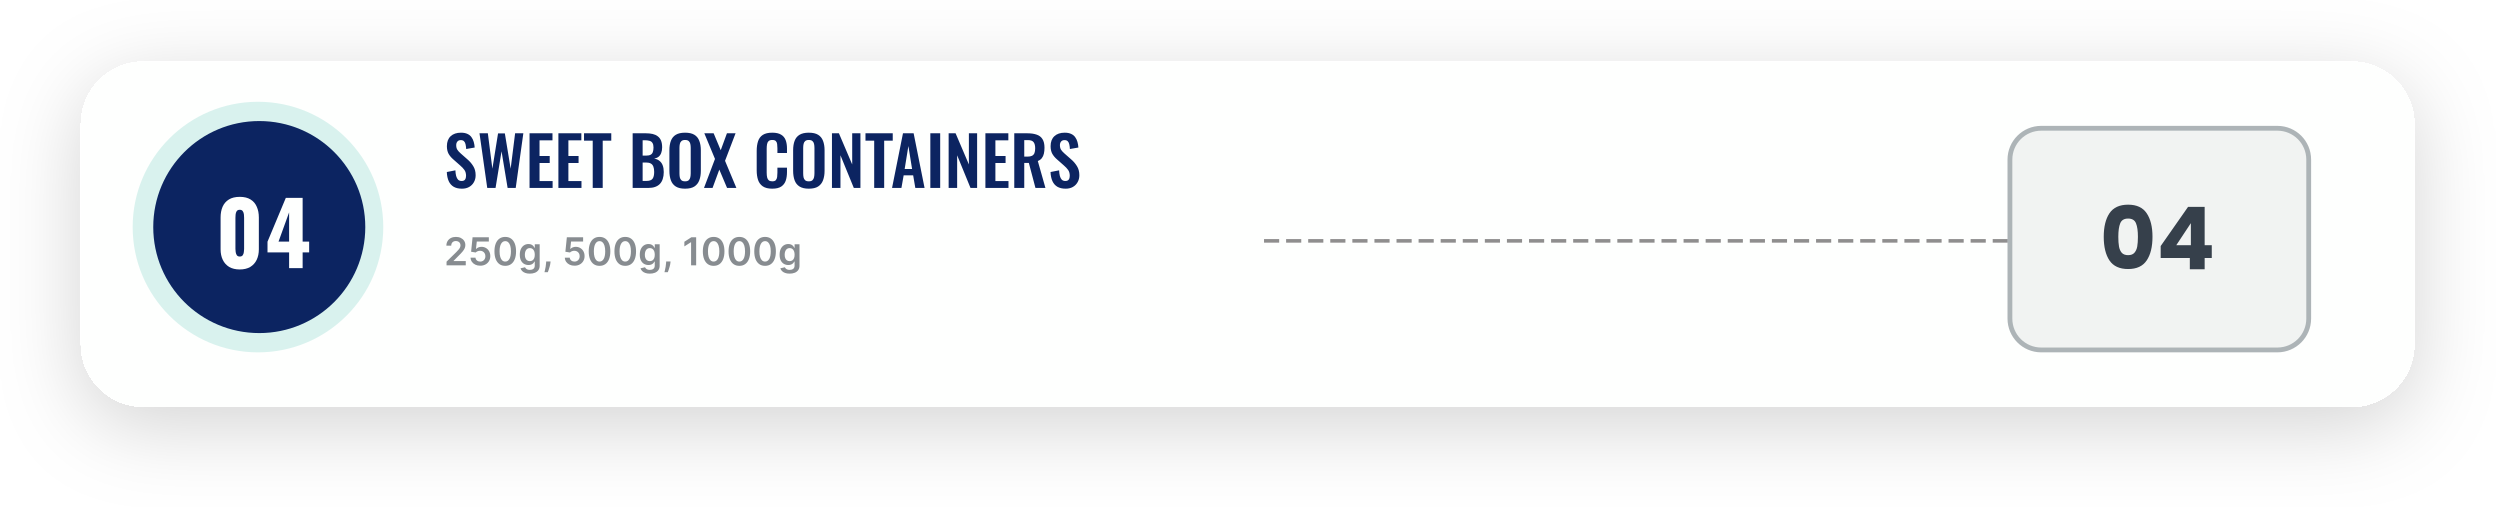
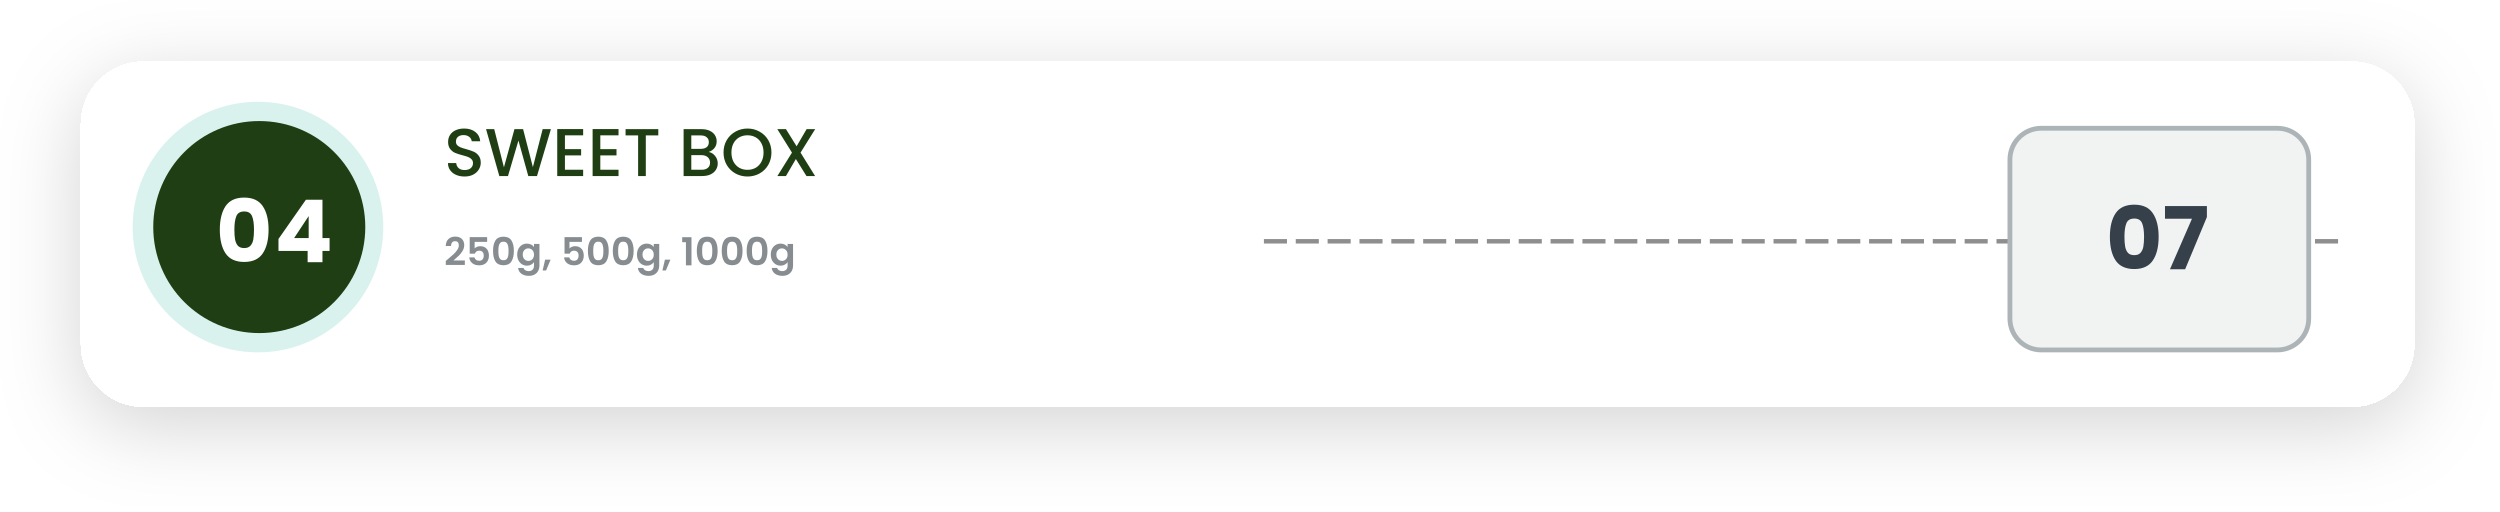
<svg xmlns="http://www.w3.org/2000/svg" width="420" height="86" viewBox="0 0 420 86" fill="none">
-   <g filter="url(#filter0_d_1104_102)">
-     <rect x="13.602" y="10.363" width="392" height="57.972" rx="10.525" fill="#FEFFFE" />
+   <g filter="url(#filter0_d_1947_410)">
+     <rect x="13.602" y="10.363" width="392" height="57.97" rx="10.525" fill="#FEFFFE" />
  </g>
-   <circle cx="43.339" cy="38.147" r="21.05" fill="#D9F2EE" />
-   <circle cx="43.557" cy="38.147" r="17.811" fill="#0C2461" />
-   <path d="M40.281 45.269C39.572 45.269 38.979 45.128 38.503 44.846C38.027 44.555 37.668 44.157 37.425 43.651C37.182 43.146 37.06 42.558 37.06 41.888V36.54C37.06 35.85 37.172 35.248 37.396 34.733C37.629 34.208 37.983 33.8 38.459 33.508C38.935 33.217 39.543 33.071 40.281 33.071C41.019 33.071 41.622 33.217 42.088 33.508C42.564 33.8 42.914 34.208 43.137 34.733C43.37 35.248 43.487 35.85 43.487 36.54V41.888C43.487 42.549 43.366 43.136 43.123 43.651C42.88 44.157 42.52 44.555 42.044 44.846C41.568 45.128 40.98 45.269 40.281 45.269ZM40.281 43.097C40.514 43.097 40.679 43.025 40.776 42.879C40.883 42.724 40.947 42.549 40.966 42.354C40.995 42.15 41.01 41.975 41.01 41.83V36.598C41.01 36.433 41 36.248 40.98 36.044C40.961 35.831 40.898 35.646 40.791 35.49C40.694 35.325 40.524 35.243 40.281 35.243C40.038 35.243 39.863 35.325 39.756 35.49C39.659 35.646 39.601 35.831 39.581 36.044C39.562 36.248 39.552 36.433 39.552 36.598V41.83C39.552 41.975 39.567 42.15 39.596 42.354C39.625 42.549 39.688 42.724 39.785 42.879C39.892 43.025 40.057 43.097 40.281 43.097ZM48.57 45.05V42.398H44.941V40.605L48.016 33.246H50.843V40.591H51.937V42.398H50.843V45.05H48.57ZM46.792 40.591H48.57V35.68L46.792 40.591Z" fill="#FEFFFE" />
-   <path d="M77.605 31.698C77.054 31.698 76.593 31.593 76.222 31.381C75.852 31.162 75.573 30.845 75.384 30.429C75.195 30.013 75.089 29.503 75.066 28.899L76.506 28.615C76.521 28.971 76.562 29.284 76.63 29.556C76.706 29.828 76.816 30.04 76.959 30.191C77.11 30.334 77.307 30.406 77.549 30.406C77.821 30.406 78.013 30.327 78.127 30.168C78.24 30.002 78.297 29.794 78.297 29.545C78.297 29.144 78.206 28.816 78.025 28.559C77.843 28.302 77.601 28.045 77.299 27.788L76.143 26.768C75.818 26.488 75.557 26.178 75.361 25.838C75.172 25.491 75.078 25.064 75.078 24.558C75.078 23.832 75.289 23.273 75.712 22.88C76.135 22.487 76.714 22.291 77.447 22.291C77.877 22.291 78.236 22.359 78.523 22.495C78.81 22.623 79.037 22.805 79.203 23.039C79.377 23.273 79.506 23.541 79.589 23.844C79.672 24.138 79.725 24.452 79.747 24.784L78.319 25.034C78.304 24.747 78.27 24.49 78.217 24.263C78.172 24.036 78.085 23.859 77.957 23.73C77.836 23.602 77.654 23.538 77.412 23.538C77.163 23.538 76.971 23.621 76.835 23.787C76.706 23.946 76.642 24.146 76.642 24.388C76.642 24.698 76.706 24.954 76.835 25.158C76.963 25.355 77.148 25.559 77.39 25.77L78.535 26.779C78.912 27.097 79.234 27.471 79.498 27.901C79.77 28.325 79.906 28.838 79.906 29.443C79.906 29.881 79.808 30.27 79.611 30.61C79.422 30.95 79.154 31.219 78.807 31.415C78.467 31.604 78.066 31.698 77.605 31.698ZM81.857 31.574L80.554 22.393H81.959L82.719 28.343L83.671 22.416H84.816L85.79 28.343L86.538 22.393H87.921L86.64 31.574H85.28L84.26 25.419L83.251 31.574H81.857ZM88.963 31.574V22.393H92.817V23.572H90.641V26.212H92.352V27.38H90.641V30.418H92.839V31.574H88.963ZM93.811 31.574V22.393H97.665V23.572H95.489V26.212H97.2V27.38H95.489V30.418H97.688V31.574H93.811ZM99.577 31.574V23.628H98.115V22.393H102.694V23.628H101.255V31.574H99.577ZM106.286 31.574V22.393H108.541C108.949 22.393 109.316 22.431 109.641 22.506C109.973 22.582 110.257 22.71 110.491 22.892C110.733 23.065 110.918 23.303 111.046 23.606C111.175 23.908 111.239 24.289 111.239 24.75C111.239 25.121 111.186 25.438 111.08 25.703C110.982 25.967 110.835 26.178 110.638 26.337C110.442 26.488 110.196 26.59 109.901 26.643C110.264 26.704 110.563 26.832 110.797 27.029C111.039 27.218 111.216 27.467 111.33 27.777C111.45 28.087 111.511 28.46 111.511 28.899C111.511 29.337 111.454 29.726 111.341 30.066C111.235 30.399 111.073 30.678 110.854 30.905C110.642 31.124 110.374 31.29 110.049 31.404C109.731 31.517 109.357 31.574 108.927 31.574H106.286ZM107.963 30.395H108.598C109.104 30.395 109.448 30.274 109.629 30.032C109.811 29.783 109.901 29.401 109.901 28.887C109.901 28.517 109.856 28.219 109.765 27.992C109.682 27.758 109.539 27.584 109.335 27.471C109.138 27.357 108.874 27.301 108.541 27.301H107.963V30.395ZM107.963 26.145H108.53C108.862 26.145 109.119 26.095 109.301 25.997C109.482 25.899 109.607 25.748 109.675 25.544C109.75 25.34 109.788 25.083 109.788 24.773C109.788 24.448 109.731 24.199 109.618 24.025C109.512 23.844 109.35 23.723 109.131 23.662C108.912 23.594 108.632 23.56 108.292 23.56H107.963V26.145ZM115.089 31.698C114.439 31.698 113.921 31.578 113.536 31.336C113.15 31.094 112.875 30.746 112.708 30.293C112.542 29.84 112.459 29.303 112.459 28.683V25.249C112.459 24.63 112.542 24.101 112.708 23.662C112.875 23.216 113.15 22.876 113.536 22.642C113.921 22.408 114.439 22.291 115.089 22.291C115.754 22.291 116.275 22.408 116.653 22.642C117.038 22.876 117.314 23.216 117.48 23.662C117.654 24.101 117.741 24.63 117.741 25.249V28.695C117.741 29.307 117.654 29.84 117.48 30.293C117.314 30.739 117.038 31.086 116.653 31.336C116.275 31.578 115.754 31.698 115.089 31.698ZM115.089 30.463C115.368 30.463 115.572 30.402 115.701 30.282C115.837 30.161 115.927 29.994 115.973 29.783C116.018 29.571 116.041 29.341 116.041 29.091V24.864C116.041 24.607 116.018 24.376 115.973 24.172C115.927 23.968 115.837 23.81 115.701 23.696C115.572 23.575 115.368 23.515 115.089 23.515C114.824 23.515 114.624 23.575 114.488 23.696C114.352 23.81 114.261 23.968 114.216 24.172C114.17 24.376 114.148 24.607 114.148 24.864V29.091C114.148 29.341 114.167 29.571 114.204 29.783C114.25 29.994 114.341 30.161 114.477 30.282C114.613 30.402 114.817 30.463 115.089 30.463ZM118.271 31.574L120.118 26.7L118.327 22.393H119.892L121.082 25.238L122.125 22.393H123.575L121.807 27.017L123.711 31.574H122.147L120.844 28.491L119.71 31.574H118.271ZM129.732 31.698C129.06 31.698 128.531 31.566 128.145 31.302C127.767 31.037 127.503 30.678 127.352 30.225C127.201 29.764 127.125 29.235 127.125 28.638V25.362C127.125 24.735 127.201 24.191 127.352 23.73C127.503 23.269 127.767 22.914 128.145 22.665C128.531 22.416 129.06 22.291 129.732 22.291C130.367 22.291 130.862 22.4 131.217 22.619C131.58 22.831 131.837 23.137 131.988 23.538C132.139 23.938 132.214 24.403 132.214 24.932V25.703H130.605V24.909C130.605 24.652 130.59 24.418 130.56 24.206C130.537 23.995 130.465 23.828 130.344 23.708C130.231 23.579 130.031 23.515 129.743 23.515C129.456 23.515 129.245 23.583 129.109 23.719C128.98 23.847 128.897 24.025 128.859 24.252C128.822 24.471 128.803 24.72 128.803 25V28.989C128.803 29.322 128.829 29.598 128.882 29.817C128.935 30.029 129.029 30.191 129.165 30.304C129.309 30.41 129.502 30.463 129.743 30.463C130.023 30.463 130.22 30.399 130.333 30.27C130.454 30.134 130.529 29.957 130.56 29.738C130.59 29.518 130.605 29.273 130.605 29.001V28.173H132.214V28.91C132.214 29.454 132.143 29.938 131.999 30.361C131.855 30.776 131.602 31.105 131.24 31.347C130.884 31.581 130.382 31.698 129.732 31.698ZM135.876 31.698C135.226 31.698 134.708 31.578 134.323 31.336C133.938 31.094 133.662 30.746 133.496 30.293C133.329 29.84 133.246 29.303 133.246 28.683V25.249C133.246 24.63 133.329 24.101 133.496 23.662C133.662 23.216 133.938 22.876 134.323 22.642C134.708 22.408 135.226 22.291 135.876 22.291C136.541 22.291 137.062 22.408 137.44 22.642C137.825 22.876 138.101 23.216 138.267 23.662C138.441 24.101 138.528 24.63 138.528 25.249V28.695C138.528 29.307 138.441 29.84 138.267 30.293C138.101 30.739 137.825 31.086 137.44 31.336C137.062 31.578 136.541 31.698 135.876 31.698ZM135.876 30.463C136.155 30.463 136.359 30.402 136.488 30.282C136.624 30.161 136.715 29.994 136.76 29.783C136.805 29.571 136.828 29.341 136.828 29.091V24.864C136.828 24.607 136.805 24.376 136.76 24.172C136.715 23.968 136.624 23.81 136.488 23.696C136.359 23.575 136.155 23.515 135.876 23.515C135.611 23.515 135.411 23.575 135.275 23.696C135.139 23.81 135.048 23.968 135.003 24.172C134.958 24.376 134.935 24.607 134.935 24.864V29.091C134.935 29.341 134.954 29.571 134.992 29.783C135.037 29.994 135.128 30.161 135.264 30.282C135.4 30.402 135.604 30.463 135.876 30.463ZM139.769 31.574V22.393H140.936L143.169 27.629V22.393H144.552V31.574H143.441L141.197 26.088V31.574H139.769ZM146.864 31.574V23.628H145.401V22.393H149.981V23.628H148.541V31.574H146.864ZM149.864 31.574L151.7 22.393H153.491L155.327 31.574H153.774L153.412 29.454H151.814L151.439 31.574H149.864ZM151.984 28.389H153.23L152.607 24.535L151.984 28.389ZM156.296 31.574V22.393H157.951V31.574H156.296ZM159.372 31.574V22.393H160.539L162.772 27.629V22.393H164.155V31.574H163.044L160.8 26.088V31.574H159.372ZM165.548 31.574V22.393H169.402V23.572H167.226V26.212H168.937V27.38H167.226V30.418H169.425V31.574H165.548ZM170.397 31.574V22.393H172.595C173.215 22.393 173.736 22.468 174.16 22.619C174.59 22.763 174.915 23.012 175.134 23.368C175.361 23.723 175.474 24.206 175.474 24.818C175.474 25.189 175.44 25.521 175.372 25.816C175.304 26.11 175.187 26.364 175.021 26.575C174.862 26.779 174.639 26.938 174.352 27.051L175.633 31.574H173.956L172.845 27.369H172.074V31.574H170.397ZM172.074 26.314H172.595C172.92 26.314 173.177 26.269 173.366 26.178C173.563 26.08 173.702 25.929 173.786 25.725C173.869 25.514 173.91 25.245 173.91 24.92C173.91 24.459 173.823 24.116 173.65 23.889C173.483 23.655 173.162 23.538 172.686 23.538H172.074V26.314ZM179.029 31.698C178.477 31.698 178.017 31.593 177.646 31.381C177.276 31.162 176.996 30.845 176.808 30.429C176.619 30.013 176.513 29.503 176.49 28.899L177.93 28.615C177.945 28.971 177.986 29.284 178.054 29.556C178.13 29.828 178.239 30.04 178.383 30.191C178.534 30.334 178.731 30.406 178.972 30.406C179.244 30.406 179.437 30.327 179.55 30.168C179.664 30.002 179.72 29.794 179.72 29.545C179.72 29.144 179.63 28.816 179.448 28.559C179.267 28.302 179.025 28.045 178.723 27.788L177.567 26.768C177.242 26.488 176.981 26.178 176.785 25.838C176.596 25.491 176.501 25.064 176.501 24.558C176.501 23.832 176.713 23.273 177.136 22.88C177.559 22.487 178.137 22.291 178.87 22.291C179.301 22.291 179.66 22.359 179.947 22.495C180.234 22.623 180.461 22.805 180.627 23.039C180.801 23.273 180.929 23.541 181.013 23.844C181.096 24.138 181.149 24.452 181.171 24.784L179.743 25.034C179.728 24.747 179.694 24.49 179.641 24.263C179.596 24.036 179.509 23.859 179.38 23.73C179.26 23.602 179.078 23.538 178.836 23.538C178.587 23.538 178.394 23.621 178.258 23.787C178.13 23.946 178.066 24.146 178.066 24.388C178.066 24.698 178.13 24.954 178.258 25.158C178.387 25.355 178.572 25.559 178.814 25.77L179.959 26.779C180.336 27.097 180.657 27.471 180.922 27.901C181.194 28.325 181.33 28.838 181.33 29.443C181.33 29.881 181.232 30.27 181.035 30.61C180.846 30.95 180.578 31.219 180.231 31.415C179.89 31.604 179.49 31.698 179.029 31.698Z" fill="#0C2461" />
-   <path d="M75.02 44.574V43.957L76.656 42.354C76.812 42.196 76.942 42.056 77.046 41.933C77.151 41.811 77.229 41.692 77.281 41.577C77.333 41.462 77.359 41.339 77.359 41.209C77.359 41.06 77.326 40.933 77.258 40.827C77.191 40.72 77.098 40.637 76.98 40.579C76.862 40.52 76.728 40.491 76.577 40.491C76.422 40.491 76.287 40.523 76.17 40.588C76.054 40.651 75.963 40.74 75.899 40.857C75.836 40.973 75.805 41.112 75.805 41.273H74.993C74.993 40.974 75.061 40.714 75.197 40.493C75.334 40.273 75.522 40.102 75.761 39.981C76.001 39.859 76.278 39.799 76.589 39.799C76.905 39.799 77.182 39.858 77.421 39.976C77.661 40.094 77.846 40.256 77.978 40.461C78.111 40.667 78.178 40.901 78.178 41.165C78.178 41.341 78.144 41.515 78.077 41.685C78.009 41.855 77.891 42.044 77.72 42.251C77.552 42.458 77.315 42.708 77.01 43.003L76.198 43.828V43.861H78.249V44.574H75.02ZM80.68 44.638C80.374 44.638 80.099 44.581 79.857 44.466C79.615 44.349 79.422 44.19 79.28 43.987C79.139 43.785 79.064 43.553 79.054 43.293H79.882C79.898 43.486 79.981 43.644 80.133 43.766C80.285 43.888 80.467 43.948 80.68 43.948C80.848 43.948 80.996 43.91 81.127 43.833C81.257 43.757 81.36 43.65 81.435 43.513C81.51 43.377 81.547 43.221 81.545 43.047C81.547 42.869 81.509 42.711 81.433 42.573C81.356 42.435 81.251 42.327 81.118 42.248C80.984 42.169 80.831 42.129 80.657 42.129C80.516 42.127 80.378 42.153 80.241 42.207C80.105 42.261 79.997 42.331 79.917 42.419L79.146 42.292L79.392 39.863H82.125V40.576H80.099L79.963 41.825H79.99C80.078 41.722 80.201 41.637 80.361 41.57C80.52 41.501 80.695 41.466 80.885 41.466C81.17 41.466 81.425 41.534 81.649 41.669C81.873 41.802 82.049 41.986 82.178 42.221C82.307 42.455 82.371 42.724 82.371 43.026C82.371 43.337 82.299 43.615 82.155 43.858C82.012 44.101 81.814 44.292 81.559 44.431C81.306 44.569 81.013 44.638 80.68 44.638ZM84.883 44.663C84.504 44.663 84.179 44.568 83.907 44.376C83.638 44.183 83.43 43.904 83.284 43.541C83.14 43.176 83.068 42.737 83.068 42.223C83.07 41.709 83.142 41.272 83.286 40.912C83.432 40.55 83.64 40.274 83.91 40.084C84.181 39.894 84.505 39.799 84.883 39.799C85.26 39.799 85.584 39.894 85.856 40.084C86.127 40.274 86.335 40.55 86.479 40.912C86.624 41.274 86.697 41.711 86.697 42.223C86.697 42.738 86.624 43.178 86.479 43.543C86.335 43.907 86.127 44.184 85.856 44.376C85.586 44.568 85.261 44.663 84.883 44.663ZM84.883 43.944C85.177 43.944 85.409 43.799 85.58 43.509C85.751 43.218 85.837 42.789 85.837 42.223C85.837 41.849 85.798 41.535 85.72 41.28C85.642 41.026 85.531 40.834 85.389 40.705C85.246 40.575 85.077 40.51 84.883 40.51C84.59 40.51 84.358 40.655 84.188 40.947C84.018 41.236 83.932 41.662 83.93 42.223C83.929 42.599 83.966 42.915 84.043 43.171C84.121 43.427 84.232 43.62 84.374 43.75C84.517 43.879 84.686 43.944 84.883 43.944ZM89.007 45.972C88.708 45.972 88.451 45.931 88.237 45.85C88.022 45.77 87.85 45.663 87.719 45.528C87.589 45.393 87.498 45.244 87.448 45.08L88.198 44.898C88.231 44.967 88.28 45.035 88.345 45.103C88.409 45.172 88.496 45.228 88.605 45.273C88.715 45.319 88.854 45.342 89.021 45.342C89.257 45.342 89.453 45.284 89.608 45.169C89.762 45.056 89.84 44.869 89.84 44.608V43.939H89.798C89.755 44.025 89.693 44.113 89.61 44.203C89.528 44.294 89.42 44.37 89.285 44.431C89.152 44.492 88.984 44.523 88.782 44.523C88.51 44.523 88.264 44.459 88.043 44.332C87.824 44.203 87.649 44.012 87.519 43.757C87.39 43.501 87.326 43.181 87.326 42.796C87.326 42.408 87.39 42.081 87.519 41.814C87.649 41.545 87.825 41.342 88.046 41.204C88.267 41.065 88.513 40.995 88.784 40.995C88.991 40.995 89.161 41.03 89.295 41.101C89.43 41.17 89.537 41.253 89.617 41.351C89.696 41.448 89.757 41.539 89.798 41.625H89.844V41.041H90.665V44.631C90.665 44.933 90.593 45.183 90.449 45.381C90.305 45.579 90.108 45.727 89.858 45.825C89.608 45.923 89.325 45.972 89.007 45.972ZM89.014 43.87C89.19 43.87 89.341 43.827 89.465 43.741C89.589 43.655 89.683 43.532 89.748 43.371C89.812 43.21 89.844 43.017 89.844 42.791C89.844 42.569 89.812 42.374 89.748 42.207C89.685 42.04 89.591 41.91 89.467 41.818C89.344 41.725 89.194 41.678 89.014 41.678C88.829 41.678 88.674 41.726 88.549 41.823C88.425 41.919 88.332 42.052 88.269 42.221C88.206 42.388 88.175 42.578 88.175 42.791C88.175 43.007 88.206 43.197 88.269 43.359C88.333 43.52 88.428 43.646 88.552 43.736C88.677 43.825 88.832 43.87 89.014 43.87ZM92.496 43.93L92.466 44.183C92.445 44.376 92.407 44.572 92.351 44.772C92.298 44.972 92.241 45.157 92.181 45.326C92.121 45.495 92.073 45.627 92.036 45.724H91.475C91.497 45.63 91.526 45.503 91.562 45.342C91.601 45.181 91.638 45 91.673 44.799C91.708 44.598 91.732 44.394 91.744 44.187L91.76 43.93H92.496ZM96.519 44.638C96.212 44.638 95.937 44.581 95.695 44.466C95.453 44.349 95.26 44.19 95.118 43.987C94.977 43.785 94.901 43.553 94.892 43.293H95.72C95.736 43.486 95.819 43.644 95.971 43.766C96.123 43.888 96.305 43.948 96.519 43.948C96.686 43.948 96.834 43.91 96.965 43.833C97.095 43.757 97.198 43.65 97.273 43.513C97.348 43.377 97.385 43.221 97.383 43.047C97.385 42.869 97.347 42.711 97.271 42.573C97.194 42.435 97.089 42.327 96.956 42.248C96.822 42.169 96.669 42.129 96.496 42.129C96.354 42.127 96.216 42.153 96.079 42.207C95.943 42.261 95.835 42.331 95.755 42.419L94.984 42.292L95.23 39.863H97.963V40.576H95.937L95.801 41.825H95.829C95.916 41.722 96.039 41.637 96.199 41.57C96.358 41.501 96.533 41.466 96.723 41.466C97.008 41.466 97.263 41.534 97.487 41.669C97.711 41.802 97.887 41.986 98.016 42.221C98.145 42.455 98.209 42.724 98.209 43.026C98.209 43.337 98.137 43.615 97.993 43.858C97.85 44.101 97.652 44.292 97.397 44.431C97.144 44.569 96.851 44.638 96.519 44.638ZM100.721 44.663C100.342 44.663 100.017 44.568 99.745 44.376C99.475 44.183 99.268 43.904 99.122 43.541C98.978 43.176 98.906 42.737 98.906 42.223C98.907 41.709 98.98 41.272 99.124 40.912C99.27 40.55 99.478 40.274 99.748 40.084C100.019 39.894 100.343 39.799 100.721 39.799C101.098 39.799 101.422 39.894 101.694 40.084C101.965 40.274 102.173 40.55 102.317 40.912C102.462 41.274 102.535 41.711 102.535 42.223C102.535 42.738 102.462 43.178 102.317 43.543C102.173 43.907 101.965 44.184 101.694 44.376C101.424 44.568 101.099 44.663 100.721 44.663ZM100.721 43.944C101.015 43.944 101.247 43.799 101.418 43.509C101.589 43.218 101.675 42.789 101.675 42.223C101.675 41.849 101.636 41.535 101.558 41.28C101.48 41.026 101.369 40.834 101.227 40.705C101.084 40.575 100.915 40.51 100.721 40.51C100.428 40.51 100.196 40.655 100.026 40.947C99.856 41.236 99.77 41.662 99.768 42.223C99.767 42.599 99.804 42.915 99.881 43.171C99.959 43.427 100.07 43.62 100.212 43.75C100.355 43.879 100.524 43.944 100.721 43.944ZM105.041 44.663C104.662 44.663 104.337 44.568 104.065 44.376C103.796 44.183 103.588 43.904 103.442 43.541C103.298 43.176 103.226 42.737 103.226 42.223C103.227 41.709 103.3 41.272 103.444 40.912C103.59 40.55 103.798 40.274 104.068 40.084C104.339 39.894 104.663 39.799 105.041 39.799C105.418 39.799 105.742 39.894 106.014 40.084C106.285 40.274 106.493 40.55 106.637 40.912C106.782 41.274 106.855 41.711 106.855 42.223C106.855 42.738 106.782 43.178 106.637 43.543C106.493 43.907 106.285 44.184 106.014 44.376C105.744 44.568 105.419 44.663 105.041 44.663ZM105.041 43.944C105.335 43.944 105.567 43.799 105.738 43.509C105.909 43.218 105.995 42.789 105.995 42.223C105.995 41.849 105.956 41.535 105.878 41.28C105.8 41.026 105.689 40.834 105.547 40.705C105.404 40.575 105.235 40.51 105.041 40.51C104.748 40.51 104.516 40.655 104.346 40.947C104.176 41.236 104.09 41.662 104.088 42.223C104.087 42.599 104.124 42.915 104.201 43.171C104.279 43.427 104.39 43.62 104.532 43.75C104.675 43.879 104.844 43.944 105.041 43.944ZM109.165 45.972C108.866 45.972 108.609 45.931 108.395 45.85C108.18 45.77 108.007 45.663 107.877 45.528C107.747 45.393 107.656 45.244 107.606 45.08L108.356 44.898C108.389 44.967 108.438 45.035 108.503 45.103C108.567 45.172 108.654 45.228 108.763 45.273C108.873 45.319 109.012 45.342 109.179 45.342C109.415 45.342 109.611 45.284 109.765 45.169C109.92 45.056 109.998 44.869 109.998 44.608V43.939H109.956C109.913 44.025 109.851 44.113 109.768 44.203C109.686 44.294 109.578 44.37 109.443 44.431C109.31 44.492 109.142 44.523 108.94 44.523C108.668 44.523 108.422 44.459 108.201 44.332C107.982 44.203 107.807 44.012 107.677 43.757C107.548 43.501 107.484 43.181 107.484 42.796C107.484 42.408 107.548 42.081 107.677 41.814C107.807 41.545 107.983 41.342 108.204 41.204C108.425 41.065 108.671 40.995 108.942 40.995C109.149 40.995 109.319 41.03 109.453 41.101C109.588 41.17 109.695 41.253 109.775 41.351C109.854 41.448 109.915 41.539 109.956 41.625H110.002V41.041H110.823V44.631C110.823 44.933 110.751 45.183 110.607 45.381C110.463 45.579 110.266 45.727 110.016 45.825C109.766 45.923 109.483 45.972 109.165 45.972ZM109.172 43.87C109.348 43.87 109.499 43.827 109.623 43.741C109.747 43.655 109.841 43.532 109.906 43.371C109.97 43.21 110.002 43.017 110.002 42.791C110.002 42.569 109.97 42.374 109.906 42.207C109.843 42.04 109.749 41.91 109.625 41.818C109.502 41.725 109.351 41.678 109.172 41.678C108.986 41.678 108.832 41.726 108.707 41.823C108.583 41.919 108.49 42.052 108.427 42.221C108.364 42.388 108.333 42.578 108.333 42.791C108.333 43.007 108.364 43.197 108.427 43.359C108.491 43.52 108.586 43.646 108.71 43.736C108.835 43.825 108.99 43.87 109.172 43.87ZM112.654 43.93L112.624 44.183C112.603 44.376 112.565 44.572 112.509 44.772C112.456 44.972 112.399 45.157 112.339 45.326C112.279 45.495 112.231 45.627 112.194 45.724H111.633C111.655 45.63 111.684 45.503 111.72 45.342C111.759 45.181 111.796 45 111.831 44.799C111.866 44.598 111.89 44.394 111.902 44.187L111.918 43.93H112.654ZM116.955 39.863V44.574H116.101V40.694H116.074L114.972 41.397V40.615L116.143 39.863H116.955ZM119.892 44.663C119.513 44.663 119.188 44.568 118.917 44.376C118.647 44.183 118.439 43.904 118.293 43.541C118.149 43.176 118.077 42.737 118.077 42.223C118.079 41.709 118.151 41.272 118.296 40.912C118.441 40.55 118.649 40.274 118.919 40.084C119.19 39.894 119.515 39.799 119.892 39.799C120.269 39.799 120.593 39.894 120.865 40.084C121.136 40.274 121.344 40.55 121.488 40.912C121.634 41.274 121.707 41.711 121.707 42.223C121.707 42.738 121.634 43.178 121.488 43.543C121.344 43.907 121.136 44.184 120.865 44.376C120.595 44.568 120.271 44.663 119.892 44.663ZM119.892 43.944C120.186 43.944 120.419 43.799 120.589 43.509C120.76 43.218 120.846 42.789 120.846 42.223C120.846 41.849 120.807 41.535 120.729 41.28C120.651 41.026 120.54 40.834 120.398 40.705C120.255 40.575 120.087 40.51 119.892 40.51C119.599 40.51 119.367 40.655 119.197 40.947C119.027 41.236 118.941 41.662 118.94 42.223C118.938 42.599 118.976 42.915 119.052 43.171C119.131 43.427 119.241 43.62 119.384 43.75C119.526 43.879 119.696 43.944 119.892 43.944ZM124.212 44.663C123.833 44.663 123.508 44.568 123.237 44.376C122.967 44.183 122.759 43.904 122.613 43.541C122.469 43.176 122.397 42.737 122.397 42.223C122.399 41.709 122.472 41.272 122.616 40.912C122.761 40.55 122.969 40.274 123.239 40.084C123.51 39.894 123.835 39.799 124.212 39.799C124.589 39.799 124.913 39.894 125.185 40.084C125.456 40.274 125.664 40.55 125.808 40.912C125.954 41.274 126.027 41.711 126.027 42.223C126.027 42.738 125.954 43.178 125.808 43.543C125.664 43.907 125.456 44.184 125.185 44.376C124.915 44.568 124.591 44.663 124.212 44.663ZM124.212 43.944C124.506 43.944 124.739 43.799 124.909 43.509C125.08 43.218 125.166 42.789 125.166 42.223C125.166 41.849 125.127 41.535 125.049 41.28C124.971 41.026 124.86 40.834 124.718 40.705C124.575 40.575 124.407 40.51 124.212 40.51C123.919 40.51 123.687 40.655 123.517 40.947C123.347 41.236 123.261 41.662 123.26 42.223C123.258 42.599 123.296 42.915 123.372 43.171C123.451 43.427 123.561 43.62 123.704 43.75C123.846 43.879 124.016 43.944 124.212 43.944ZM128.532 44.663C128.153 44.663 127.828 44.568 127.557 44.376C127.287 44.183 127.079 43.904 126.933 43.541C126.789 43.176 126.717 42.737 126.717 42.223C126.719 41.709 126.792 41.272 126.936 40.912C127.081 40.55 127.289 40.274 127.559 40.084C127.83 39.894 128.155 39.799 128.532 39.799C128.909 39.799 129.233 39.894 129.505 40.084C129.776 40.274 129.984 40.55 130.128 40.912C130.274 41.274 130.347 41.711 130.347 42.223C130.347 42.738 130.274 43.178 130.128 43.543C129.984 43.907 129.776 44.184 129.505 44.376C129.235 44.568 128.911 44.663 128.532 44.663ZM128.532 43.944C128.826 43.944 129.059 43.799 129.229 43.509C129.401 43.218 129.486 42.789 129.486 42.223C129.486 41.849 129.447 41.535 129.369 41.28C129.291 41.026 129.18 40.834 129.038 40.705C128.895 40.575 128.727 40.51 128.532 40.51C128.239 40.51 128.007 40.655 127.837 40.947C127.667 41.236 127.581 41.662 127.58 42.223C127.578 42.599 127.616 42.915 127.692 43.171C127.771 43.427 127.881 43.62 128.024 43.75C128.166 43.879 128.336 43.944 128.532 43.944ZM132.656 45.972C132.357 45.972 132.101 45.931 131.886 45.85C131.671 45.77 131.499 45.663 131.368 45.528C131.238 45.393 131.148 45.244 131.097 45.08L131.847 44.898C131.881 44.967 131.93 45.035 131.994 45.103C132.058 45.172 132.145 45.228 132.254 45.273C132.364 45.319 132.503 45.342 132.67 45.342C132.906 45.342 133.102 45.284 133.257 45.169C133.412 45.056 133.489 44.869 133.489 44.608V43.939H133.448C133.405 44.025 133.342 44.113 133.259 44.203C133.178 44.294 133.07 44.37 132.935 44.431C132.801 44.492 132.633 44.523 132.431 44.523C132.16 44.523 131.913 44.459 131.693 44.332C131.473 44.203 131.299 44.012 131.168 43.757C131.039 43.501 130.975 43.181 130.975 42.796C130.975 42.408 131.039 42.081 131.168 41.814C131.299 41.545 131.474 41.342 131.695 41.204C131.916 41.065 132.162 40.995 132.433 40.995C132.64 40.995 132.81 41.03 132.944 41.101C133.079 41.17 133.186 41.253 133.266 41.351C133.346 41.448 133.406 41.539 133.448 41.625H133.494V41.041H134.315V44.631C134.315 44.933 134.243 45.183 134.098 45.381C133.954 45.579 133.757 45.727 133.507 45.825C133.257 45.923 132.974 45.972 132.656 45.972ZM132.663 43.87C132.84 43.87 132.99 43.827 133.114 43.741C133.238 43.655 133.333 43.532 133.397 43.371C133.461 43.21 133.494 43.017 133.494 42.791C133.494 42.569 133.461 42.374 133.397 42.207C133.334 42.04 133.241 41.91 133.116 41.818C132.994 41.725 132.843 41.678 132.663 41.678C132.478 41.678 132.323 41.726 132.199 41.823C132.074 41.919 131.981 42.052 131.918 42.221C131.855 42.388 131.824 42.578 131.824 42.791C131.824 43.007 131.855 43.197 131.918 43.359C131.982 43.52 132.077 43.646 132.201 43.736C132.327 43.825 132.481 43.87 132.663 43.87Z" fill="#878C90" />
-   <path d="M212.356 40.767V40.165H214.902V40.767H212.356ZM216.066 40.767V40.165H218.611V40.767H216.066ZM219.776 40.767V40.165H222.321V40.767H219.776ZM223.485 40.767V40.165H226.031V40.767H223.485ZM227.195 40.767V40.165H229.74V40.767H227.195ZM230.905 40.767V40.165H233.45V40.767H230.905ZM234.614 40.767V40.165H237.16V40.767H234.614ZM238.324 40.767V40.165H240.869V40.767H238.324ZM242.034 40.767V40.165H244.579V40.767H242.034ZM245.743 40.767V40.165H248.289V40.767H245.743ZM249.453 40.767V40.165H251.998V40.767H249.453ZM253.162 40.767V40.165H255.708V40.767H253.162ZM256.872 40.767V40.165H259.418V40.767H256.872ZM260.582 40.767V40.165H263.127V40.767H260.582ZM264.291 40.767V40.165H266.837V40.767H264.291ZM268.001 40.767V40.165H270.546V40.767H268.001ZM271.711 40.767V40.165H274.256V40.767H271.711ZM275.42 40.767V40.165H277.966V40.767H275.42ZM279.13 40.767V40.165H281.675V40.767H279.13ZM282.84 40.767V40.165H285.385V40.767H282.84ZM286.549 40.767V40.165H289.095V40.767H286.549ZM290.259 40.767V40.165H292.804V40.767H290.259ZM293.969 40.767V40.165H296.514V40.767H293.969ZM297.678 40.767V40.165H300.224V40.767H297.678ZM301.388 40.767V40.165H303.933V40.767H301.388ZM305.097 40.767V40.165H307.643V40.767H305.097ZM308.807 40.767V40.165H311.353V40.767H308.807ZM312.517 40.767V40.165H315.062V40.767H312.517ZM316.226 40.767V40.165H318.772V40.767H316.226ZM319.936 40.767V40.165H322.481V40.767H319.936ZM323.646 40.767V40.165H326.191V40.767H323.646ZM327.355 40.767V40.165H329.901V40.767H327.355ZM331.065 40.767V40.165H333.61V40.767H331.065ZM334.775 40.767V40.165H337.32V40.767H334.775Z" fill="#8F8E8E" />
-   <rect x="337.667" y="21.549" width="50.196" height="37.242" rx="5.262" fill="#F1F3F2" stroke="#ADB4B7" stroke-width="0.81" />
-   <path d="M353.428 39.777C353.428 38.106 353.749 36.789 354.39 35.828C355.041 34.866 356.085 34.385 357.523 34.385C358.961 34.385 360.001 34.866 360.642 35.828C361.293 36.789 361.618 38.106 361.618 39.777C361.618 41.467 361.293 42.793 360.642 43.755C360.001 44.717 358.961 45.198 357.523 45.198C356.085 45.198 355.041 44.717 354.39 43.755C353.749 42.793 353.428 41.467 353.428 39.777ZM359.17 39.777C359.17 38.796 359.063 38.043 358.849 37.518C358.636 36.984 358.194 36.717 357.523 36.717C356.853 36.717 356.411 36.984 356.197 37.518C355.983 38.043 355.877 38.796 355.877 39.777C355.877 40.438 355.915 40.986 355.993 41.424C356.071 41.851 356.226 42.201 356.46 42.473C356.702 42.735 357.057 42.866 357.523 42.866C357.99 42.866 358.339 42.735 358.573 42.473C358.815 42.201 358.976 41.851 359.054 41.424C359.131 40.986 359.17 40.438 359.17 39.777ZM362.993 43.347V41.336L367.598 34.749H370.382V41.19H371.577V43.347H370.382V45.242H367.89V43.347H362.993ZM368.065 37.489L365.616 41.19H368.065V37.489Z" fill="#36404B" />
+   <ellipse cx="43.339" cy="38.147" rx="21.05" ry="21.049" fill="#D9F2EE" />
+   <ellipse cx="43.557" cy="38.147" rx="17.811" ry="17.811" fill="#203E13" />
+   <path d="M36.929 38.586C36.929 36.915 37.25 35.599 37.891 34.637C38.542 33.675 39.586 33.194 41.024 33.194C42.462 33.194 43.502 33.675 44.143 34.637C44.794 35.599 45.119 36.915 45.119 38.586C45.119 40.276 44.794 41.602 44.143 42.564C43.502 43.526 42.462 44.007 41.024 44.007C39.586 44.007 38.542 43.526 37.891 42.564C37.25 41.602 36.929 40.276 36.929 38.586ZM42.671 38.586C42.671 37.605 42.564 36.852 42.35 36.327C42.137 35.793 41.695 35.526 41.024 35.526C40.354 35.526 39.912 35.793 39.698 36.327C39.484 36.852 39.377 37.605 39.377 38.586C39.377 39.247 39.416 39.795 39.494 40.233C39.572 40.66 39.727 41.01 39.96 41.282C40.203 41.544 40.558 41.675 41.024 41.675C41.49 41.675 41.84 41.544 42.074 41.282C42.316 41.01 42.477 40.66 42.554 40.233C42.632 39.795 42.671 39.247 42.671 38.586ZM46.785 42.156V40.145L51.391 33.558H54.174V39.999H55.369V42.156H54.174V44.051H51.682V42.156H46.785ZM51.857 36.298L49.409 39.999H51.857V36.298Z" fill="#FEFFFE" />
+   <path d="M78.047 29.654C77.518 29.654 77.042 29.563 76.619 29.381C76.196 29.193 75.864 28.928 75.622 28.588C75.38 28.248 75.259 27.851 75.259 27.398H76.642C76.672 27.738 76.804 28.018 77.038 28.237C77.28 28.456 77.617 28.565 78.047 28.565C78.493 28.565 78.841 28.46 79.09 28.248C79.339 28.029 79.464 27.749 79.464 27.409C79.464 27.145 79.385 26.93 79.226 26.763C79.075 26.597 78.882 26.469 78.648 26.378C78.421 26.287 78.104 26.189 77.696 26.083C77.182 25.947 76.763 25.811 76.438 25.675C76.12 25.532 75.848 25.312 75.622 25.018C75.395 24.723 75.282 24.33 75.282 23.839C75.282 23.386 75.395 22.989 75.622 22.649C75.848 22.309 76.166 22.048 76.574 21.867C76.982 21.685 77.454 21.595 77.991 21.595C78.754 21.595 79.377 21.787 79.861 22.173C80.352 22.551 80.624 23.072 80.677 23.737H79.249C79.226 23.45 79.09 23.204 78.841 23C78.591 22.796 78.263 22.694 77.855 22.694C77.484 22.694 77.182 22.789 76.948 22.977C76.714 23.166 76.596 23.439 76.596 23.794C76.596 24.035 76.668 24.236 76.812 24.394C76.963 24.546 77.152 24.666 77.379 24.757C77.605 24.848 77.915 24.946 78.308 25.052C78.829 25.195 79.252 25.339 79.577 25.483C79.91 25.626 80.189 25.849 80.416 26.151C80.65 26.446 80.767 26.843 80.767 27.341C80.767 27.742 80.658 28.12 80.439 28.475C80.227 28.83 79.914 29.117 79.498 29.336C79.09 29.548 78.606 29.654 78.047 29.654ZM92.55 21.697L90.215 29.574H88.753L87.098 23.612L85.341 29.574L83.89 29.586L81.657 21.697H83.029L84.661 28.112L86.429 21.697H87.88L89.524 28.078L91.167 21.697H92.55ZM94.908 22.739V25.052H97.628V26.106H94.908V28.52H97.968V29.574H93.616V21.685H97.968V22.739H94.908ZM100.852 22.739V25.052H103.572V26.106H100.852V28.52H103.912V29.574H99.56V21.685H103.912V22.739H100.852ZM110.593 21.697V22.751H108.496V29.574H107.204V22.751H105.096V21.697H110.593ZM119.062 25.528C119.485 25.603 119.844 25.826 120.139 26.197C120.434 26.567 120.581 26.986 120.581 27.455C120.581 27.855 120.475 28.218 120.264 28.543C120.06 28.86 119.761 29.113 119.368 29.302C118.975 29.483 118.518 29.574 117.997 29.574H114.846V21.697H117.849C118.386 21.697 118.847 21.787 119.232 21.969C119.618 22.15 119.908 22.396 120.105 22.706C120.301 23.008 120.4 23.348 120.4 23.726C120.4 24.179 120.279 24.557 120.037 24.859C119.795 25.161 119.47 25.384 119.062 25.528ZM116.138 25.006H117.736C118.159 25.006 118.488 24.912 118.722 24.723C118.964 24.527 119.085 24.247 119.085 23.884C119.085 23.529 118.964 23.253 118.722 23.057C118.488 22.853 118.159 22.751 117.736 22.751H116.138V25.006ZM117.883 28.52C118.322 28.52 118.665 28.414 118.915 28.203C119.164 27.991 119.289 27.697 119.289 27.319C119.289 26.933 119.157 26.627 118.892 26.401C118.628 26.174 118.276 26.061 117.838 26.061H116.138V28.52H117.883ZM125.578 29.654C124.845 29.654 124.169 29.483 123.549 29.143C122.937 28.796 122.45 28.316 122.087 27.704C121.732 27.084 121.554 26.389 121.554 25.619C121.554 24.848 121.732 24.156 122.087 23.544C122.45 22.932 122.937 22.456 123.549 22.116C124.169 21.768 124.845 21.595 125.578 21.595C126.319 21.595 126.995 21.768 127.607 22.116C128.227 22.456 128.714 22.932 129.069 23.544C129.424 24.156 129.602 24.848 129.602 25.619C129.602 26.389 129.424 27.084 129.069 27.704C128.714 28.316 128.227 28.796 127.607 29.143C126.995 29.483 126.319 29.654 125.578 29.654ZM125.578 28.531C126.1 28.531 126.564 28.414 126.972 28.18C127.38 27.938 127.698 27.598 127.924 27.16C128.159 26.714 128.276 26.2 128.276 25.619C128.276 25.037 128.159 24.527 127.924 24.088C127.698 23.65 127.38 23.314 126.972 23.079C126.564 22.845 126.1 22.728 125.578 22.728C125.057 22.728 124.592 22.845 124.184 23.079C123.776 23.314 123.455 23.65 123.221 24.088C122.994 24.527 122.881 25.037 122.881 25.619C122.881 26.2 122.994 26.714 123.221 27.16C123.455 27.598 123.776 27.938 124.184 28.18C124.592 28.414 125.057 28.531 125.578 28.531ZM134.489 25.641L136.937 29.574H135.487L133.707 26.718L132.041 29.574H130.601L133.05 25.641L130.59 21.697H132.041L133.832 24.576L135.509 21.697H136.949L134.489 25.641Z" fill="#203E13" />
+   <path d="M75.23 43.551C75.644 43.205 75.975 42.918 76.221 42.69C76.467 42.456 76.672 42.215 76.836 41.964C77 41.714 77.082 41.468 77.082 41.226C77.082 41.005 77.03 40.833 76.927 40.708C76.823 40.582 76.663 40.52 76.448 40.52C76.232 40.52 76.065 40.593 75.949 40.74C75.832 40.882 75.772 41.079 75.767 41.329H74.886C74.904 40.811 75.057 40.418 75.346 40.151C75.64 39.883 76.011 39.749 76.46 39.749C76.953 39.749 77.331 39.881 77.594 40.144C77.857 40.403 77.989 40.746 77.989 41.174C77.989 41.511 77.898 41.832 77.717 42.139C77.536 42.446 77.328 42.713 77.095 42.942C76.862 43.167 76.558 43.439 76.182 43.758H78.093V44.51H74.893V43.836L75.23 43.551ZM81.838 40.636H79.739V41.744C79.83 41.632 79.959 41.541 80.128 41.472C80.296 41.398 80.475 41.362 80.665 41.362C81.011 41.362 81.294 41.437 81.514 41.588C81.734 41.739 81.894 41.934 81.993 42.171C82.092 42.404 82.142 42.655 82.142 42.923C82.142 43.419 82 43.819 81.715 44.121C81.434 44.423 81.032 44.574 80.51 44.574C80.018 44.574 79.625 44.451 79.331 44.205C79.037 43.959 78.871 43.637 78.832 43.24H79.713C79.752 43.413 79.838 43.551 79.972 43.654C80.111 43.758 80.285 43.81 80.497 43.81C80.752 43.81 80.944 43.73 81.073 43.57C81.203 43.41 81.268 43.199 81.268 42.936C81.268 42.668 81.201 42.465 81.067 42.327C80.937 42.184 80.745 42.113 80.49 42.113C80.309 42.113 80.158 42.158 80.037 42.249C79.916 42.34 79.83 42.461 79.778 42.612H78.91V39.84H81.838V40.636ZM82.832 42.152C82.832 41.405 82.966 40.82 83.234 40.397C83.506 39.974 83.955 39.762 84.581 39.762C85.207 39.762 85.654 39.974 85.922 40.397C86.194 40.82 86.33 41.405 86.33 42.152C86.33 42.903 86.194 43.493 85.922 43.92C85.654 44.347 85.207 44.561 84.581 44.561C83.955 44.561 83.506 44.347 83.234 43.92C82.966 43.493 82.832 42.903 82.832 42.152ZM85.436 42.152C85.436 41.832 85.414 41.565 85.371 41.349C85.332 41.129 85.25 40.949 85.125 40.811C85.004 40.673 84.823 40.604 84.581 40.604C84.339 40.604 84.156 40.673 84.03 40.811C83.909 40.949 83.828 41.129 83.784 41.349C83.745 41.565 83.726 41.832 83.726 42.152C83.726 42.48 83.745 42.756 83.784 42.981C83.823 43.201 83.905 43.38 84.03 43.519C84.156 43.652 84.339 43.719 84.581 43.719C84.823 43.719 85.006 43.652 85.132 43.519C85.257 43.38 85.339 43.201 85.378 42.981C85.416 42.756 85.436 42.48 85.436 42.152ZM88.528 40.928C88.796 40.928 89.031 40.982 89.234 41.09C89.437 41.193 89.597 41.329 89.714 41.498V40.986H90.627V44.6C90.627 44.933 90.56 45.228 90.426 45.487C90.292 45.751 90.092 45.958 89.824 46.109C89.556 46.265 89.232 46.342 88.852 46.342C88.343 46.342 87.924 46.224 87.596 45.986C87.272 45.749 87.088 45.425 87.045 45.015H87.946C87.993 45.179 88.094 45.308 88.25 45.403C88.41 45.503 88.602 45.552 88.826 45.552C89.09 45.552 89.303 45.472 89.468 45.313C89.632 45.157 89.714 44.92 89.714 44.6V44.043C89.597 44.212 89.435 44.352 89.228 44.464C89.025 44.576 88.792 44.633 88.528 44.633C88.226 44.633 87.95 44.555 87.699 44.399C87.449 44.244 87.25 44.026 87.104 43.745C86.961 43.46 86.89 43.134 86.89 42.767C86.89 42.404 86.961 42.083 87.104 41.802C87.25 41.522 87.447 41.306 87.693 41.154C87.943 41.003 88.222 40.928 88.528 40.928ZM89.714 42.78C89.714 42.56 89.671 42.372 89.584 42.217C89.498 42.057 89.381 41.936 89.234 41.854C89.088 41.768 88.93 41.724 88.762 41.724C88.593 41.724 88.438 41.765 88.295 41.847C88.153 41.929 88.036 42.05 87.946 42.21C87.859 42.366 87.816 42.551 87.816 42.767C87.816 42.983 87.859 43.173 87.946 43.337C88.036 43.497 88.153 43.62 88.295 43.706C88.442 43.793 88.598 43.836 88.762 43.836C88.93 43.836 89.088 43.795 89.234 43.713C89.381 43.626 89.498 43.505 89.584 43.35C89.671 43.19 89.714 43 89.714 42.78ZM92.504 43.622L91.746 45.442H91.163L91.584 43.622H92.504ZM97.77 40.636H95.672V41.744C95.763 41.632 95.892 41.541 96.061 41.472C96.229 41.398 96.408 41.362 96.598 41.362C96.944 41.362 97.226 41.437 97.447 41.588C97.667 41.739 97.827 41.934 97.926 42.171C98.025 42.404 98.075 42.655 98.075 42.923C98.075 43.419 97.932 43.819 97.647 44.121C97.367 44.423 96.965 44.574 96.443 44.574C95.951 44.574 95.558 44.451 95.264 44.205C94.97 43.959 94.804 43.637 94.765 43.24H95.646C95.685 43.413 95.771 43.551 95.905 43.654C96.043 43.758 96.218 43.81 96.43 43.81C96.684 43.81 96.877 43.73 97.006 43.57C97.136 43.41 97.201 43.199 97.201 42.936C97.201 42.668 97.134 42.465 97 42.327C96.87 42.184 96.678 42.113 96.423 42.113C96.242 42.113 96.091 42.158 95.97 42.249C95.849 42.34 95.763 42.461 95.711 42.612H94.843V39.84H97.77V40.636ZM98.765 42.152C98.765 41.405 98.899 40.82 99.167 40.397C99.439 39.974 99.888 39.762 100.514 39.762C101.14 39.762 101.587 39.974 101.854 40.397C102.126 40.82 102.263 41.405 102.263 42.152C102.263 42.903 102.126 43.493 101.854 43.92C101.587 44.347 101.14 44.561 100.514 44.561C99.888 44.561 99.439 44.347 99.167 43.92C98.899 43.493 98.765 42.903 98.765 42.152ZM101.369 42.152C101.369 41.832 101.347 41.565 101.304 41.349C101.265 41.129 101.183 40.949 101.058 40.811C100.937 40.673 100.756 40.604 100.514 40.604C100.272 40.604 100.088 40.673 99.963 40.811C99.842 40.949 99.76 41.129 99.717 41.349C99.678 41.565 99.659 41.832 99.659 42.152C99.659 42.48 99.678 42.756 99.717 42.981C99.756 43.201 99.838 43.38 99.963 43.519C100.088 43.652 100.272 43.719 100.514 43.719C100.756 43.719 100.939 43.652 101.064 43.519C101.19 43.38 101.272 43.201 101.31 42.981C101.349 42.756 101.369 42.48 101.369 42.152ZM102.952 42.152C102.952 41.405 103.086 40.82 103.354 40.397C103.626 39.974 104.075 39.762 104.701 39.762C105.327 39.762 105.774 39.974 106.042 40.397C106.314 40.82 106.45 41.405 106.45 42.152C106.45 42.903 106.314 43.493 106.042 43.92C105.774 44.347 105.327 44.561 104.701 44.561C104.075 44.561 103.626 44.347 103.354 43.92C103.086 43.493 102.952 42.903 102.952 42.152ZM105.556 42.152C105.556 41.832 105.534 41.565 105.491 41.349C105.452 41.129 105.37 40.949 105.245 40.811C105.124 40.673 104.943 40.604 104.701 40.604C104.459 40.604 104.276 40.673 104.15 40.811C104.03 40.949 103.947 41.129 103.904 41.349C103.865 41.565 103.846 41.832 103.846 42.152C103.846 42.48 103.865 42.756 103.904 42.981C103.943 43.201 104.025 43.38 104.15 43.519C104.276 43.652 104.459 43.719 104.701 43.719C104.943 43.719 105.126 43.652 105.251 43.519C105.377 43.38 105.459 43.201 105.498 42.981C105.536 42.756 105.556 42.48 105.556 42.152ZM108.648 40.928C108.916 40.928 109.152 40.982 109.354 41.09C109.557 41.193 109.717 41.329 109.834 41.498V40.986H110.747V44.6C110.747 44.933 110.68 45.228 110.546 45.487C110.412 45.751 110.212 45.958 109.944 46.109C109.676 46.265 109.352 46.342 108.972 46.342C108.463 46.342 108.044 46.224 107.716 45.986C107.392 45.749 107.208 45.425 107.165 45.015H108.066C108.113 45.179 108.215 45.308 108.37 45.403C108.53 45.503 108.722 45.552 108.946 45.552C109.21 45.552 109.424 45.472 109.588 45.313C109.752 45.157 109.834 44.92 109.834 44.6V44.043C109.717 44.212 109.555 44.352 109.348 44.464C109.145 44.576 108.912 44.633 108.648 44.633C108.346 44.633 108.07 44.555 107.819 44.399C107.569 44.244 107.37 44.026 107.224 43.745C107.081 43.46 107.01 43.134 107.01 42.767C107.01 42.404 107.081 42.083 107.224 41.802C107.37 41.522 107.567 41.306 107.813 41.154C108.063 41.003 108.342 40.928 108.648 40.928ZM109.834 42.78C109.834 42.56 109.791 42.372 109.704 42.217C109.618 42.057 109.501 41.936 109.354 41.854C109.208 41.768 109.05 41.724 108.882 41.724C108.713 41.724 108.558 41.765 108.415 41.847C108.273 41.929 108.156 42.05 108.066 42.21C107.979 42.366 107.936 42.551 107.936 42.767C107.936 42.983 107.979 43.173 108.066 43.337C108.156 43.497 108.273 43.62 108.415 43.706C108.562 43.793 108.718 43.836 108.882 43.836C109.05 43.836 109.208 43.795 109.354 43.713C109.501 43.626 109.618 43.505 109.704 43.35C109.791 43.19 109.834 43 109.834 42.78ZM112.624 43.622L111.866 45.442H111.283L111.704 43.622H112.624ZM114.607 40.688V39.853H116.168V44.574H115.235V40.688H114.607ZM117.063 42.152C117.063 41.405 117.197 40.82 117.465 40.397C117.737 39.974 118.186 39.762 118.812 39.762C119.438 39.762 119.885 39.974 120.153 40.397C120.425 40.82 120.561 41.405 120.561 42.152C120.561 42.903 120.425 43.493 120.153 43.92C119.885 44.347 119.438 44.561 118.812 44.561C118.186 44.561 117.737 44.347 117.465 43.92C117.197 43.493 117.063 42.903 117.063 42.152ZM119.667 42.152C119.667 41.832 119.645 41.565 119.602 41.349C119.563 41.129 119.481 40.949 119.356 40.811C119.235 40.673 119.054 40.604 118.812 40.604C118.57 40.604 118.387 40.673 118.262 40.811C118.141 40.949 118.059 41.129 118.015 41.349C117.977 41.565 117.957 41.832 117.957 42.152C117.957 42.48 117.977 42.756 118.015 42.981C118.054 43.201 118.136 43.38 118.262 43.519C118.387 43.652 118.57 43.719 118.812 43.719C119.054 43.719 119.237 43.652 119.363 43.519C119.488 43.38 119.57 43.201 119.609 42.981C119.648 42.756 119.667 42.48 119.667 42.152ZM121.251 42.152C121.251 41.405 121.384 40.82 121.652 40.397C121.924 39.974 122.373 39.762 122.999 39.762C123.625 39.762 124.072 39.974 124.34 40.397C124.612 40.82 124.748 41.405 124.748 42.152C124.748 42.903 124.612 43.493 124.34 43.92C124.072 44.347 123.625 44.561 122.999 44.561C122.373 44.561 121.924 44.347 121.652 43.92C121.384 43.493 121.251 42.903 121.251 42.152ZM123.854 42.152C123.854 41.832 123.833 41.565 123.79 41.349C123.751 41.129 123.669 40.949 123.543 40.811C123.422 40.673 123.241 40.604 122.999 40.604C122.758 40.604 122.574 40.673 122.449 40.811C122.328 40.949 122.246 41.129 122.203 41.349C122.164 41.565 122.144 41.832 122.144 42.152C122.144 42.48 122.164 42.756 122.203 42.981C122.242 43.201 122.324 43.38 122.449 43.519C122.574 43.652 122.758 43.719 122.999 43.719C123.241 43.719 123.425 43.652 123.55 43.519C123.675 43.38 123.757 43.201 123.796 42.981C123.835 42.756 123.854 42.48 123.854 42.152ZM125.438 42.152C125.438 41.405 125.572 40.82 125.839 40.397C126.111 39.974 126.56 39.762 127.187 39.762C127.813 39.762 128.26 39.974 128.527 40.397C128.799 40.82 128.935 41.405 128.935 42.152C128.935 42.903 128.799 43.493 128.527 43.92C128.26 44.347 127.813 44.561 127.187 44.561C126.56 44.561 126.111 44.347 125.839 43.92C125.572 43.493 125.438 42.903 125.438 42.152ZM128.041 42.152C128.041 41.832 128.02 41.565 127.977 41.349C127.938 41.129 127.856 40.949 127.731 40.811C127.61 40.673 127.428 40.604 127.187 40.604C126.945 40.604 126.761 40.673 126.636 40.811C126.515 40.949 126.433 41.129 126.39 41.349C126.351 41.565 126.332 41.832 126.332 42.152C126.332 42.48 126.351 42.756 126.39 42.981C126.429 43.201 126.511 43.38 126.636 43.519C126.761 43.652 126.945 43.719 127.187 43.719C127.428 43.719 127.612 43.652 127.737 43.519C127.862 43.38 127.944 43.201 127.983 42.981C128.022 42.756 128.041 42.48 128.041 42.152ZM131.134 40.928C131.402 40.928 131.637 40.982 131.84 41.09C132.043 41.193 132.203 41.329 132.319 41.498V40.986H133.233V44.6C133.233 44.933 133.166 45.228 133.032 45.487C132.898 45.751 132.697 45.958 132.429 46.109C132.162 46.265 131.838 46.342 131.458 46.342C130.948 46.342 130.53 46.224 130.201 45.986C129.878 45.749 129.694 45.425 129.651 45.015H130.551C130.599 45.179 130.7 45.308 130.856 45.403C131.015 45.503 131.207 45.552 131.432 45.552C131.695 45.552 131.909 45.472 132.073 45.313C132.237 45.157 132.319 44.92 132.319 44.6V44.043C132.203 44.212 132.041 44.352 131.834 44.464C131.631 44.576 131.397 44.633 131.134 44.633C130.832 44.633 130.555 44.555 130.305 44.399C130.055 44.244 129.856 44.026 129.709 43.745C129.567 43.46 129.495 43.134 129.495 42.767C129.495 42.404 129.567 42.083 129.709 41.802C129.856 41.522 130.052 41.306 130.299 41.154C130.549 41.003 130.827 40.928 131.134 40.928ZM132.319 42.78C132.319 42.56 132.276 42.372 132.19 42.217C132.103 42.057 131.987 41.936 131.84 41.854C131.693 41.768 131.536 41.724 131.367 41.724C131.199 41.724 131.043 41.765 130.901 41.847C130.758 41.929 130.642 42.05 130.551 42.21C130.465 42.366 130.422 42.551 130.422 42.767C130.422 42.983 130.465 43.173 130.551 43.337C130.642 43.497 130.758 43.62 130.901 43.706C131.048 43.793 131.203 43.836 131.367 43.836C131.536 43.836 131.693 43.795 131.84 43.713C131.987 43.626 132.103 43.505 132.19 43.35C132.276 43.19 132.319 43 132.319 42.78Z" fill="#878C90" />
+   <path d="M216.213 40.163V40.911H212.337V40.163H216.213ZM221.564 40.163V40.911H217.688V40.163H221.564ZM226.915 40.163V40.911H223.039V40.163H226.915ZM232.266 40.163V40.911H228.39V40.163H232.266ZM237.617 40.163V40.911H233.741V40.163H237.617ZM242.968 40.163V40.911H239.092V40.163H242.968ZM248.319 40.163V40.911H244.443V40.163H248.319ZM253.67 40.163V40.911H249.794V40.163H253.67ZM259.021 40.163V40.911H255.145V40.163H259.021ZM264.372 40.163V40.911H260.496V40.163H264.372ZM269.723 40.163V40.911H265.847V40.163H269.723ZM275.074 40.163V40.911H271.198V40.163H275.074ZM280.425 40.163V40.911H276.549V40.163H280.425ZM285.776 40.163V40.911H281.9V40.163H285.776ZM291.127 40.163V40.911H287.251V40.163H291.127ZM296.478 40.163V40.911H292.602V40.163H296.478ZM301.829 40.163V40.911H297.953V40.163H301.829ZM307.18 40.163V40.911H303.304V40.163H307.18ZM312.531 40.163V40.911H308.655V40.163H312.531ZM317.882 40.163V40.911H314.006V40.163H317.882ZM323.233 40.163V40.911H319.357V40.163H323.233ZM328.584 40.163V40.911H324.708V40.163H328.584ZM333.935 40.163V40.911H330.059V40.163H333.935ZM339.286 40.163V40.911H335.41V40.163H339.286ZM344.637 40.163V40.911H340.761V40.163H344.637ZM349.988 40.163V40.911H346.112V40.163H349.988ZM355.339 40.163V40.911H351.463V40.163H355.339ZM360.69 40.163V40.911H356.814V40.163H360.69ZM366.041 40.163V40.911H362.165V40.163H366.041ZM371.392 40.163V40.911H367.516V40.163H371.392ZM376.743 40.163V40.911H372.867V40.163H376.743ZM382.094 40.163V40.911H378.218V40.163H382.094ZM387.445 40.163V40.911H383.569V40.163H387.445ZM392.796 40.163V40.911H388.92V40.163H392.796Z" fill="#8F8E8E" />
+   <rect x="337.667" y="21.549" width="50.196" height="37.241" rx="5.262" fill="#F1F3F2" stroke="#ADB4B7" stroke-width="0.81" />
+   <path d="M354.46 39.777C354.46 38.106 354.781 36.79 355.422 35.828C356.073 34.866 357.117 34.385 358.555 34.385C359.993 34.385 361.033 34.866 361.674 35.828C362.325 36.79 362.65 38.106 362.65 39.777C362.65 41.468 362.325 42.794 361.674 43.756C361.033 44.718 359.993 45.199 358.555 45.199C357.117 45.199 356.073 44.718 355.422 43.756C354.781 42.794 354.46 41.468 354.46 39.777ZM360.202 39.777C360.202 38.796 360.095 38.043 359.881 37.519C359.668 36.984 359.225 36.717 358.555 36.717C357.885 36.717 357.443 36.984 357.229 37.519C357.015 38.043 356.908 38.796 356.908 39.777C356.908 40.438 356.947 40.987 357.025 41.424C357.103 41.852 357.258 42.201 357.491 42.473C357.734 42.736 358.089 42.867 358.555 42.867C359.021 42.867 359.371 42.736 359.604 42.473C359.847 42.201 360.008 41.852 360.085 41.424C360.163 40.987 360.202 40.438 360.202 39.777ZM370.758 36.469L367.1 45.242H364.55L368.251 36.746H363.719V34.618H370.758V36.469Z" fill="#36404B" />
  <defs>
-     <filter id="filter0_d_1104_102" x="0" y="-0" width="419.203" height="85.174" filterUnits="userSpaceOnUse" color-interpolation-filters="sRGB">
+     <filter id="filter0_d_1947_410" x="0" y="0" width="419.203" height="85.172" filterUnits="userSpaceOnUse" color-interpolation-filters="sRGB">
      <feFlood flood-opacity="0" result="BackgroundImageFix" />
      <feColorMatrix in="SourceAlpha" type="matrix" values="0 0 0 0 0 0 0 0 0 0 0 0 0 0 0 0 0 0 127 0" result="hardAlpha" />
      <feOffset dy="3.238" />
      <feGaussianBlur stdDeviation="6.801" />
      <feComposite in2="hardAlpha" operator="out" />
      <feColorMatrix type="matrix" values="0 0 0 0 0 0 0 0 0 0 0 0 0 0 0 0 0 0 0.17 0" />
-       <feBlend mode="normal" in2="BackgroundImageFix" result="effect1_dropShadow_1104_102" />
-       <feBlend mode="normal" in="SourceGraphic" in2="effect1_dropShadow_1104_102" result="shape" />
+       <feBlend mode="normal" in2="BackgroundImageFix" result="effect1_dropShadow_1947_410" />
+       <feBlend mode="normal" in="SourceGraphic" in2="effect1_dropShadow_1947_410" result="shape" />
    </filter>
  </defs>
</svg>
